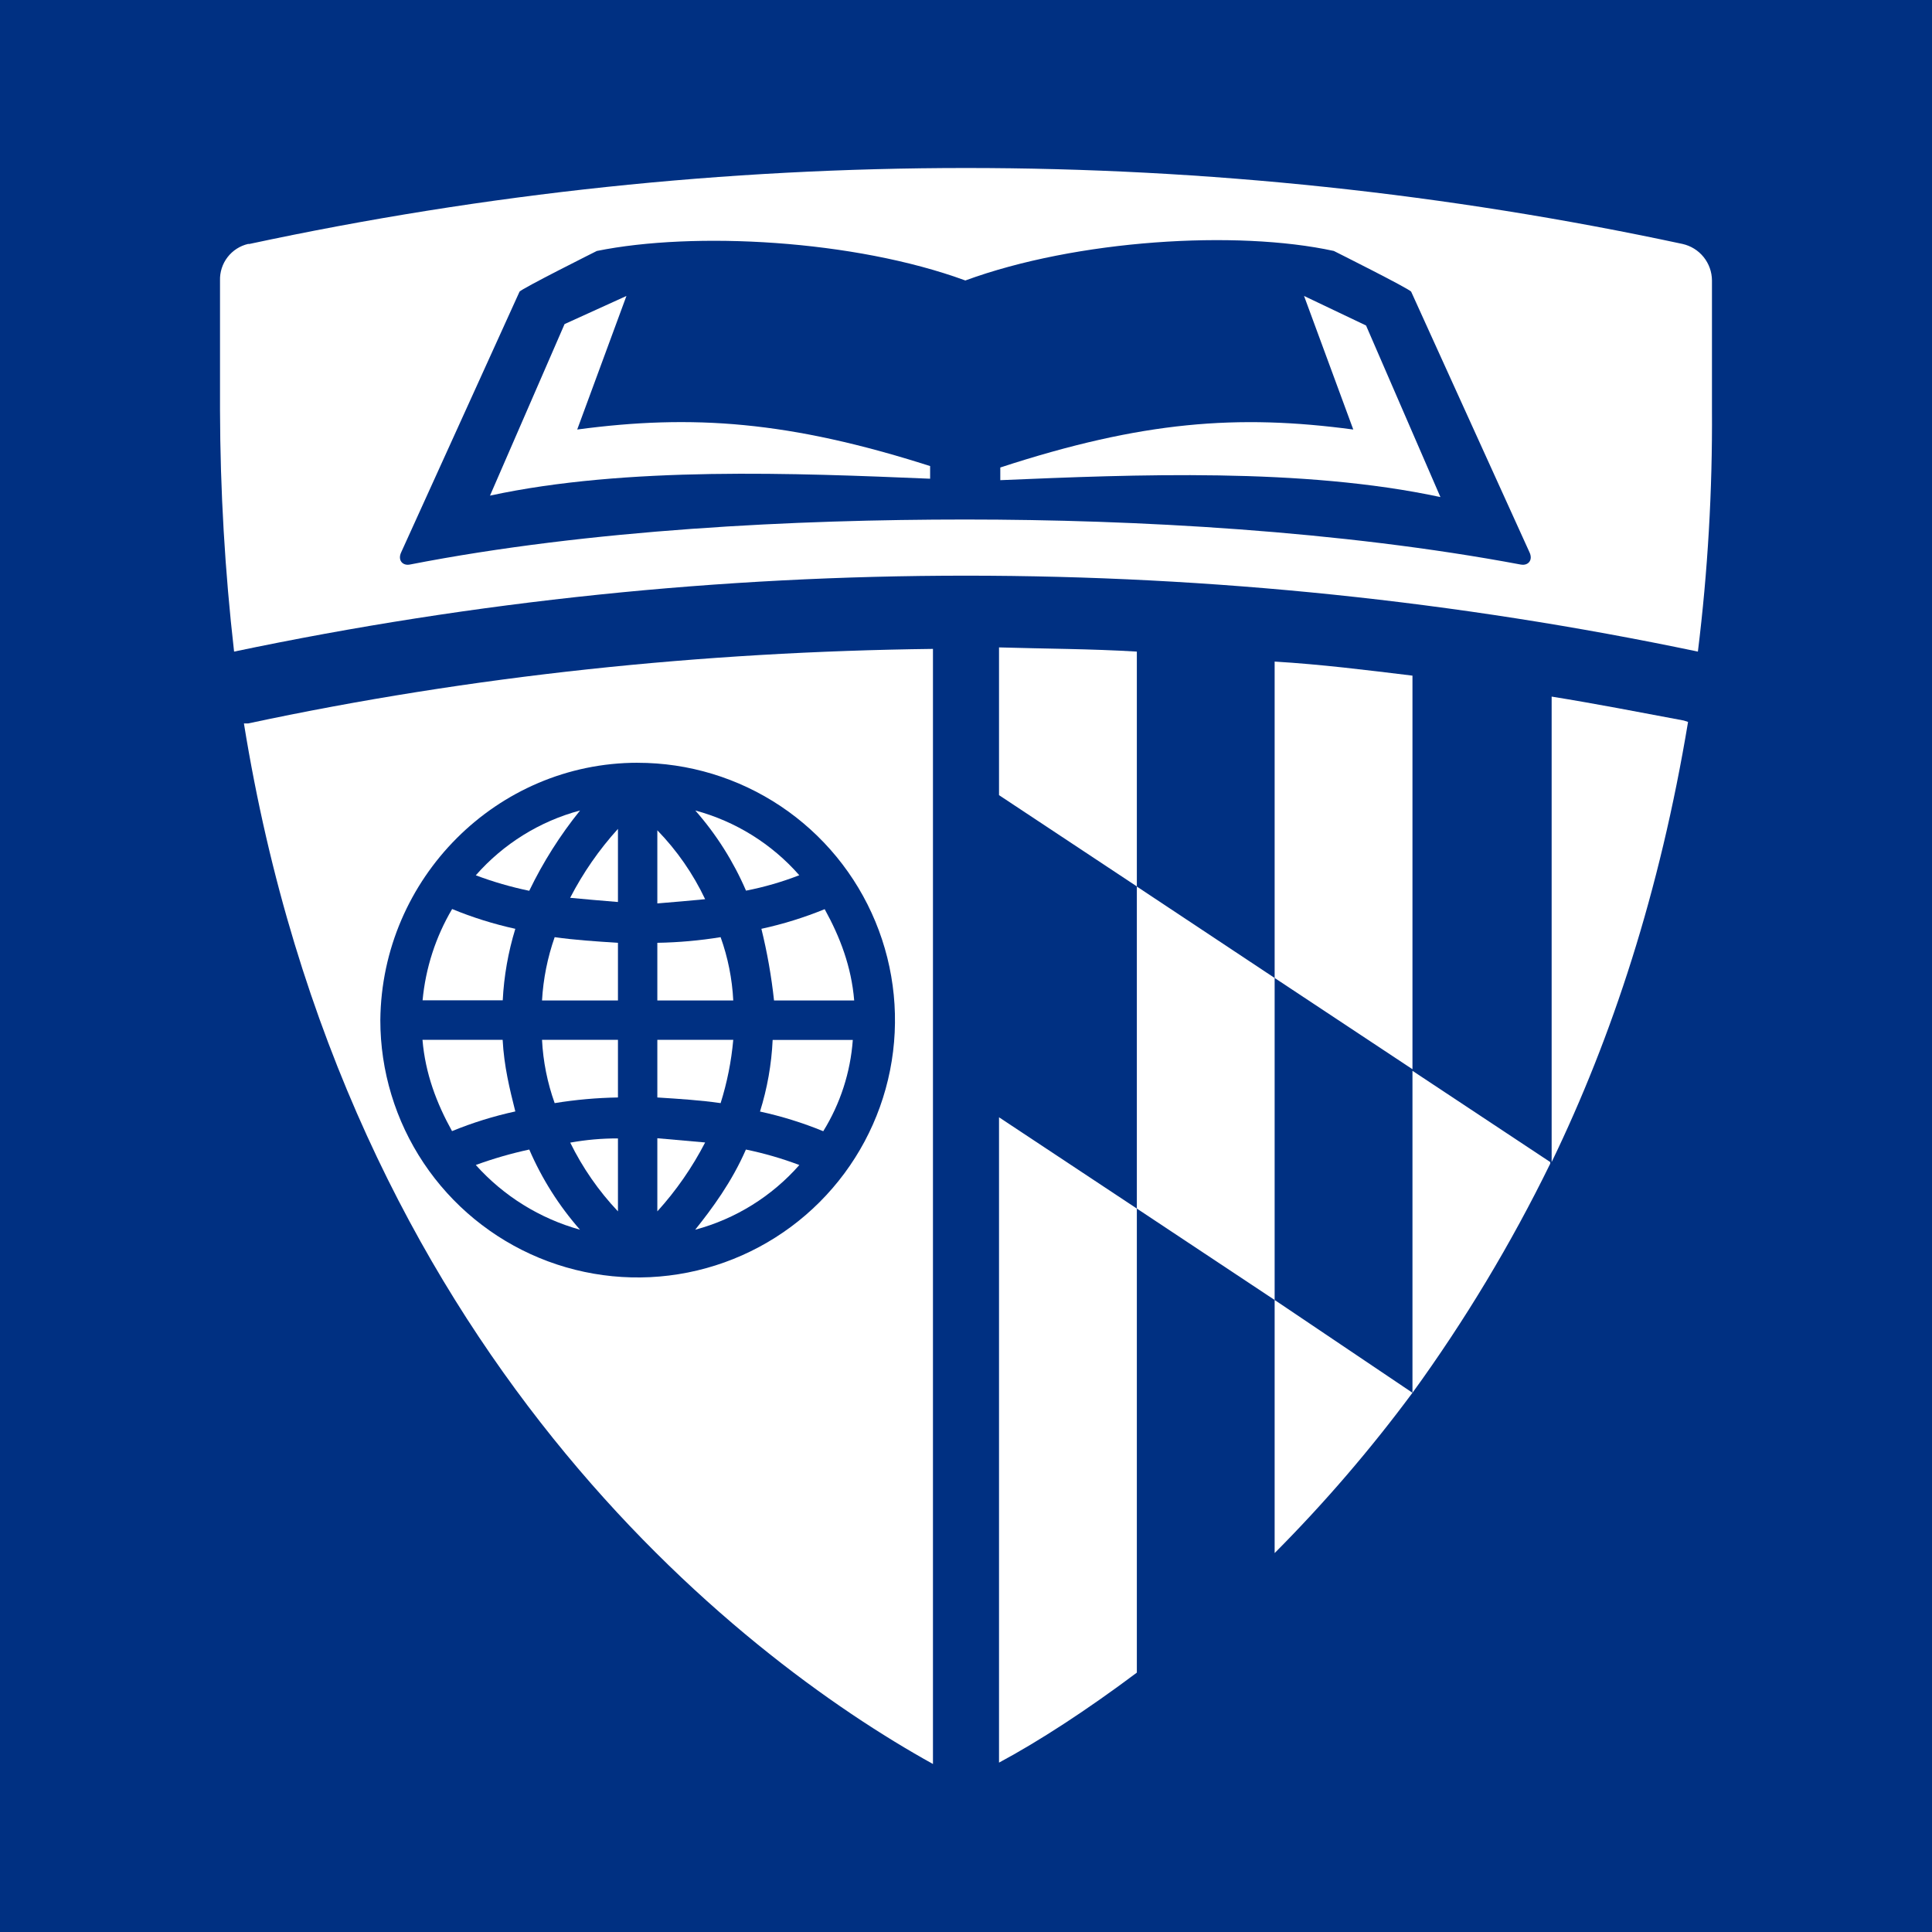
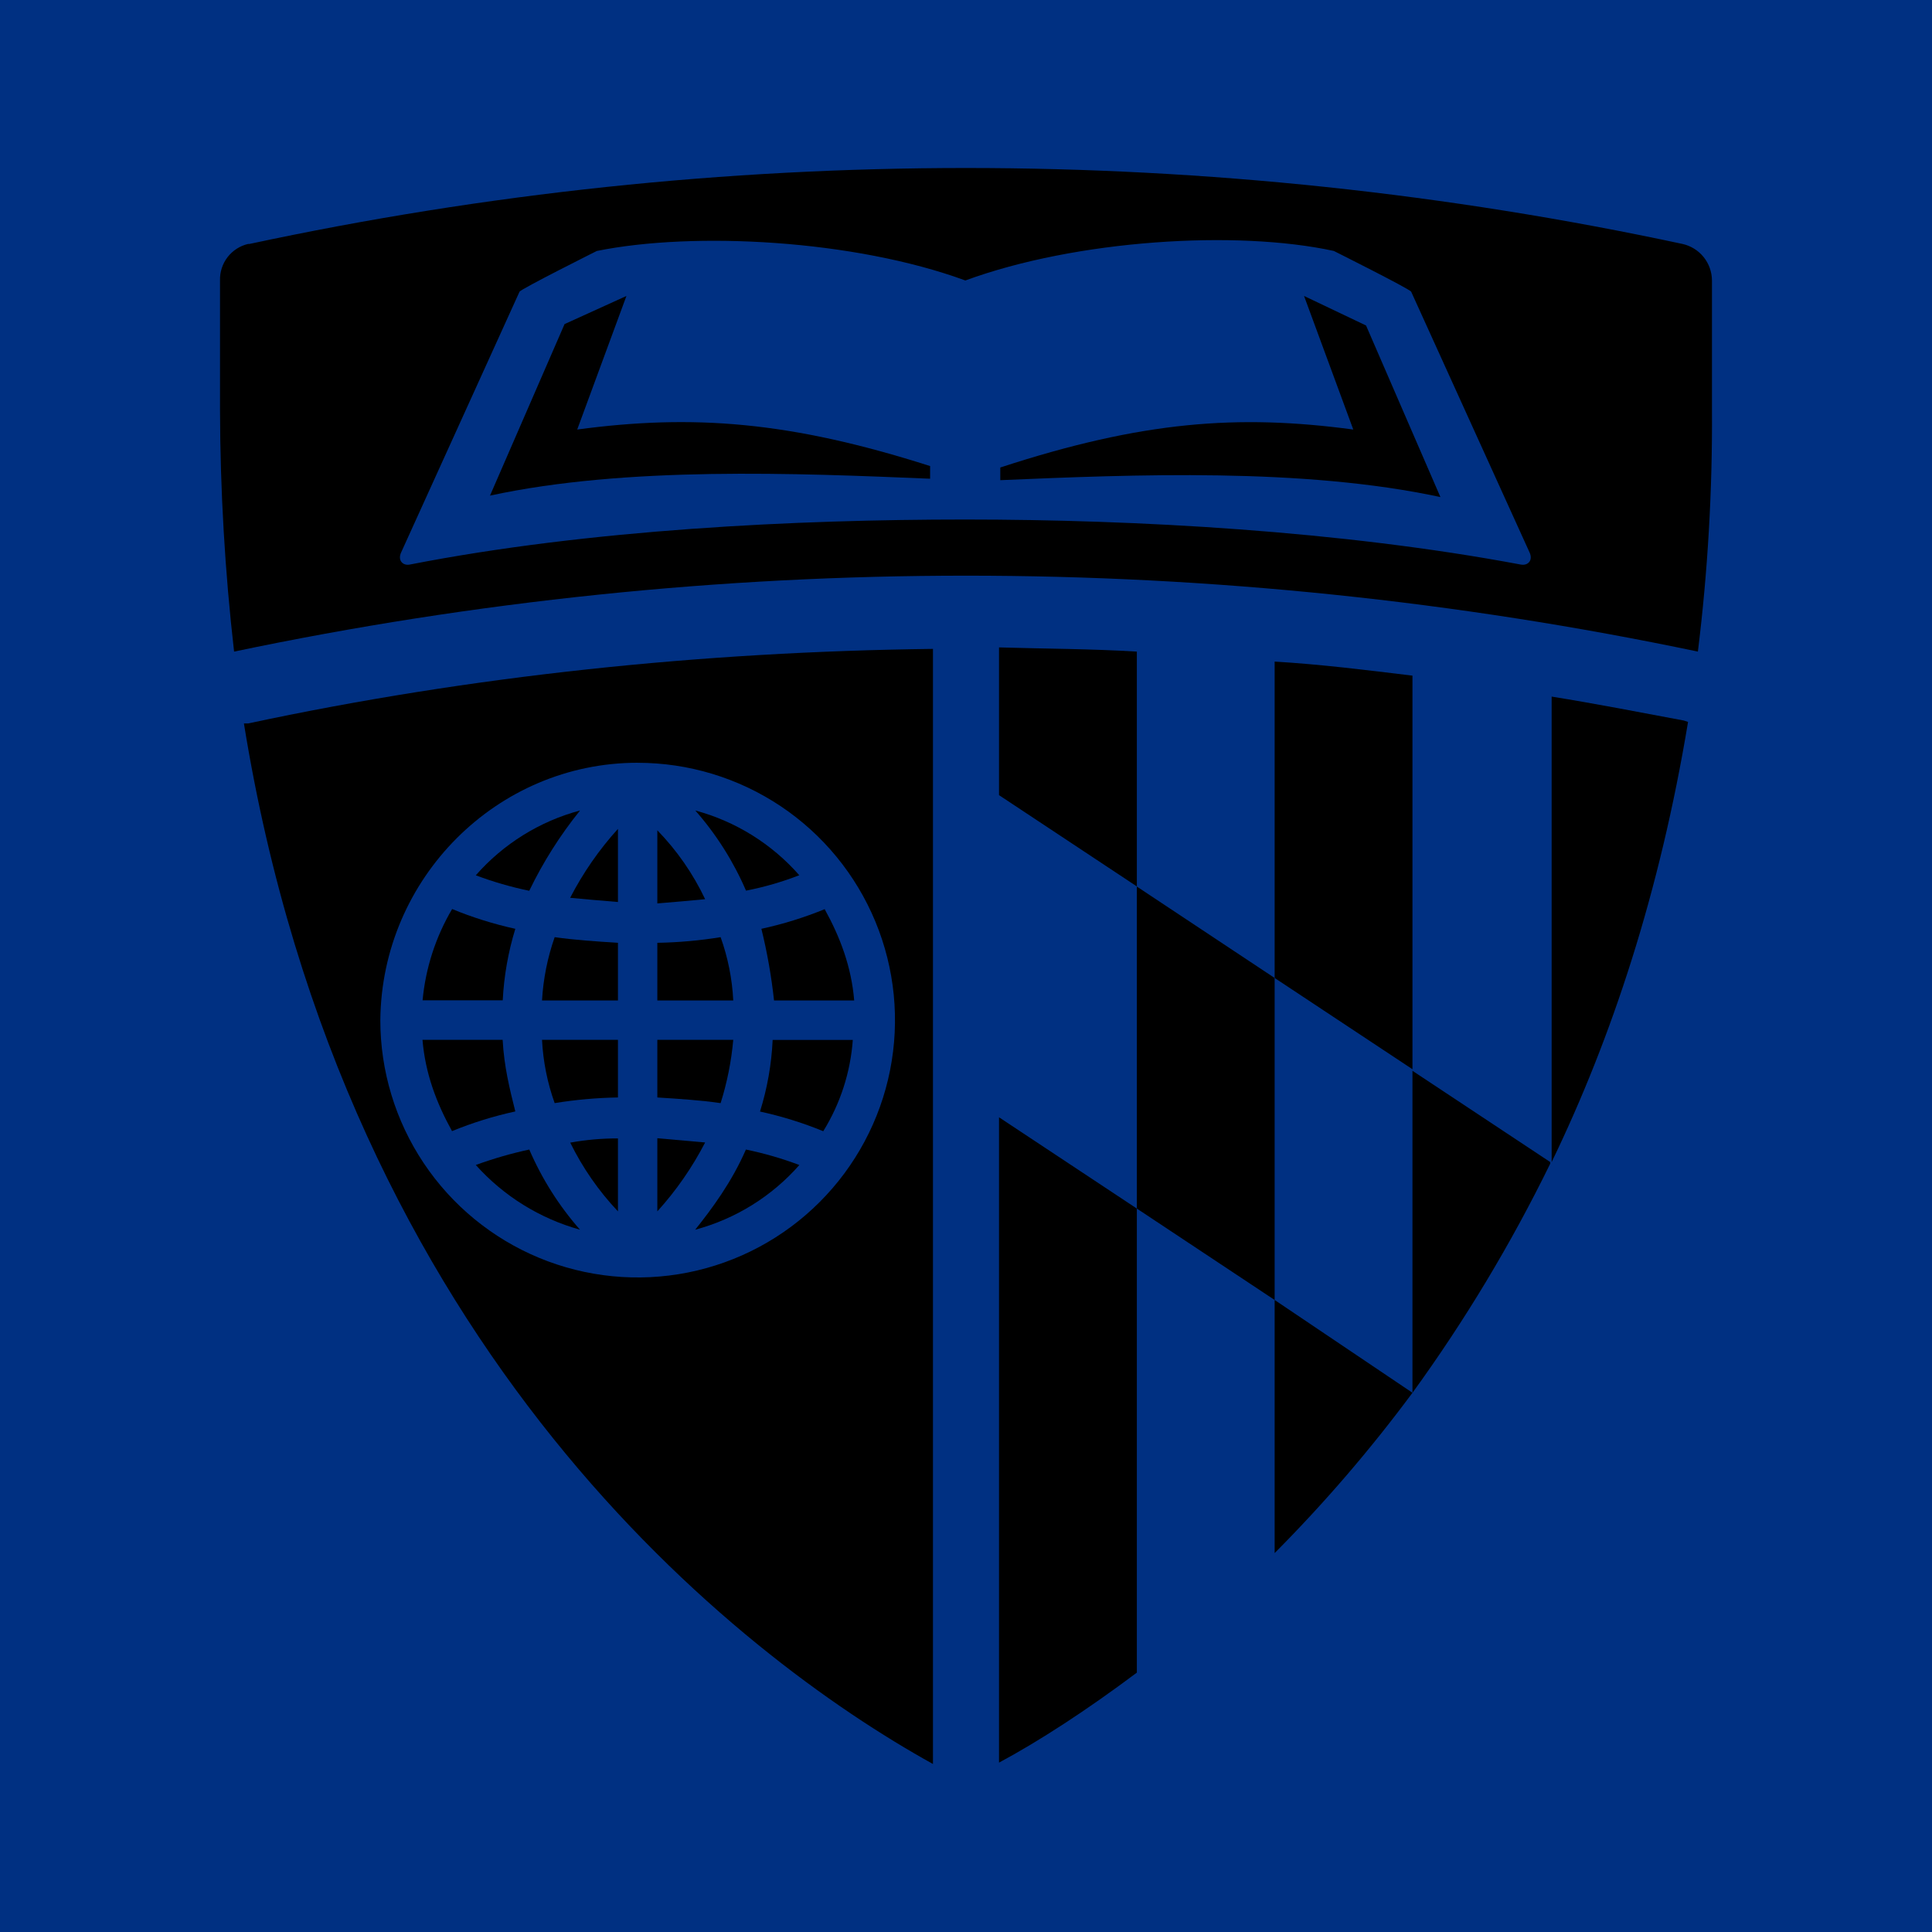
<svg xmlns="http://www.w3.org/2000/svg" width="100%" viewBox="0 0 230 230" fill="none">
  <rect width="230" height="230" fill="#003082" />
-   <path d="M118.931 209.835C123.619 207.324 129.31 203.641 135.339 199.122V143.877L118.931 133.01V209.835Z" fill="white" />
-   <path d="M118.931 94.66L135.339 105.526V77.571C129.813 77.237 124.472 77.237 118.931 77.072V94.66Z" fill="white" />
-   <path d="M168.151 80.433C162.625 79.761 157.285 79.093 151.743 78.759V116.425L168.151 127.291V80.433Z" fill="white" />
-   <path d="M151.743 154.759V184.891C157.667 178.935 163.151 172.556 168.151 165.806L151.743 154.759Z" fill="white" />
-   <path d="M184.72 82.94V138.342C191.92 123.452 197.599 106.198 200.959 85.943L200.456 85.778C195.1 84.772 189.912 83.765 184.72 82.928" fill="white" />
-   <path d="M135.339 105.542V143.876L151.743 154.759V116.425L135.339 105.542Z" fill="white" />
-   <path d="M168.151 127.476V165.81C174.397 157.205 179.885 148.075 184.555 138.524V138.342L168.151 127.476Z" fill="white" />
-   <path d="M82.774 146.392C87.571 145.102 91.881 142.423 95.161 138.693C93.093 137.911 90.965 137.295 88.799 136.85C87.124 140.701 84.774 143.881 82.762 146.392" fill="white" />
-   <path d="M56.642 138.689C59.956 142.389 64.26 145.062 69.046 146.392C66.545 143.548 64.508 140.328 63.009 136.85C60.847 137.316 58.72 137.931 56.642 138.689Z" fill="white" />
-   <path d="M73.566 98.676C71.321 101.154 69.408 103.912 67.875 106.882C69.549 107.047 71.558 107.216 73.566 107.381V98.676Z" fill="white" />
-   <path d="M90.473 132.326C93.048 132.886 95.569 133.669 98.007 134.668C100.039 131.383 101.246 127.655 101.524 123.802H91.982C91.849 126.7 91.341 129.569 90.473 132.338" fill="white" />
-   <path d="M69.046 96.487C64.24 97.777 59.924 100.462 56.642 104.202C58.712 104.982 60.839 105.598 63.005 106.046C64.646 102.645 66.671 99.443 69.042 96.503" fill="white" />
-   <path d="M95.161 104.202C91.884 100.465 87.574 97.78 82.774 96.487C85.275 99.331 87.313 102.551 88.811 106.03C90.982 105.606 93.112 104.989 95.173 104.186" fill="white" />
-   <path d="M92.147 119.101H101.689C101.355 115.076 100.015 111.567 98.176 108.234C95.737 109.232 93.216 110.014 90.642 110.573C91.334 113.381 91.837 116.233 92.147 119.109" fill="white" />
-   <path d="M78.254 144.211C80.499 141.735 82.412 138.978 83.945 136.008C82.106 135.843 80.262 135.674 78.254 135.505V144.211Z" fill="white" />
-   <path d="M73.566 123.79H64.527C64.656 126.361 65.163 128.9 66.032 131.324C68.523 130.917 71.041 130.693 73.566 130.651V123.79Z" fill="white" />
-   <path d="M78.254 130.651C80.93 130.82 83.442 130.985 85.788 131.324C86.56 128.874 87.065 126.348 87.293 123.79H78.254V130.651Z" fill="white" />
-   <path d="M83.945 107.047C82.512 104.019 80.589 101.248 78.254 98.845V107.55C80.266 107.381 82.279 107.216 83.945 107.047Z" fill="white" />
-   <path d="M87.293 119.101C87.164 116.53 86.657 113.991 85.788 111.567C83.296 111.972 80.778 112.196 78.254 112.239V119.101H87.293Z" fill="white" />
-   <path d="M67.875 136.008C69.349 139.013 71.267 141.778 73.566 144.211V135.526C71.657 135.52 69.753 135.688 67.875 136.029" fill="white" />
-   <path d="M61.347 110.573C58.776 110.008 56.259 109.221 53.825 108.218C51.866 111.537 50.664 115.247 50.308 119.085H59.85C59.996 116.196 60.499 113.337 61.347 110.573Z" fill="white" />
-   <path d="M73.566 112.239C70.889 112.07 68.378 111.901 66.032 111.567C65.18 113.996 64.673 116.532 64.527 119.101H73.566V112.239Z" fill="white" />
-   <path d="M59.838 123.79H50.296C50.634 127.814 51.97 131.324 53.813 134.656C56.251 133.657 58.772 132.874 61.347 132.314C60.675 129.638 60.007 126.957 59.838 123.778" fill="white" />
-   <path d="M29.038 86.124C41.091 160.783 87.796 197.113 111.067 210V77.249C83.611 77.584 56.155 80.433 29.541 86.124H29.038ZM75.908 90.808C81.967 90.808 87.891 92.604 92.929 95.969C97.968 99.335 101.895 104.12 104.214 109.718C106.533 115.316 107.14 121.476 105.959 127.419C104.777 133.362 101.859 138.821 97.574 143.105C93.29 147.39 87.831 150.308 81.888 151.49C75.945 152.672 69.785 152.065 64.187 149.746C58.589 147.426 53.804 143.499 50.438 138.461C47.072 133.422 45.276 127.499 45.277 121.439C45.442 104.536 59.17 90.804 75.908 90.804" fill="white" />
-   <path d="M200.291 29.039C144.068 16.987 85.929 16.987 29.706 29.039H29.541C28.566 29.266 27.7 29.823 27.089 30.616C26.479 31.409 26.162 32.389 26.192 33.39V48.792C26.215 58.409 26.774 68.017 27.867 77.572C85.329 65.519 144.668 65.519 202.13 77.572C203.308 68.02 203.867 58.403 203.805 48.78V33.39C203.799 32.374 203.449 31.389 202.81 30.599C202.172 29.808 201.283 29.258 200.291 29.039ZM181.038 67.208C159.611 63.184 135.158 61.847 114.914 61.847C94.827 61.847 70.217 63.023 48.79 67.208C47.953 67.373 47.285 66.705 47.784 65.699L61.846 34.73C62.015 34.396 71.054 29.876 71.054 29.876C82.605 27.53 101.689 28.536 114.922 33.39C128.147 28.536 147.231 27.353 158.79 29.876C158.79 29.876 167.829 34.396 167.998 34.73L182.06 65.699C182.563 66.705 181.891 67.373 181.054 67.208" fill="white" />
-   <path d="M155.244 35.233L161.104 51.134C147.376 49.295 135.991 50.132 119.083 55.654V57.163C134.989 56.491 155.075 55.654 171.479 59.175L162.625 38.75L155.244 35.233Z" fill="white" />
-   <path d="M68.716 51.134L74.576 35.233L67.211 38.581L58.333 59.002C74.572 55.489 94.827 56.326 110.728 56.99V55.484C93.99 50.132 82.44 49.295 68.716 51.134Z" fill="white" />
+   <path d="M118.931 209.835C123.619 207.324 129.31 203.641 135.339 199.122V143.877L118.931 133.01V209.835Z" fill="currentColor" />
+   <path d="M118.931 94.66L135.339 105.526V77.571C129.813 77.237 124.472 77.237 118.931 77.072V94.66Z" fill="currentColor" />
+   <path d="M168.151 80.433C162.625 79.761 157.285 79.093 151.743 78.759V116.425L168.151 127.291V80.433Z" fill="currentColor" />
+   <path d="M151.743 154.759V184.891C157.667 178.935 163.151 172.556 168.151 165.806L151.743 154.759Z" fill="currentColor" />
+   <path d="M184.72 82.94V138.342C191.92 123.452 197.599 106.198 200.959 85.943L200.456 85.778C195.1 84.772 189.912 83.765 184.72 82.928" fill="currentColor" />
+   <path d="M135.339 105.542V143.876L151.743 154.759V116.425L135.339 105.542Z" fill="currentColor" />
+   <path d="M168.151 127.476V165.81C174.397 157.205 179.885 148.075 184.555 138.524V138.342L168.151 127.476Z" fill="currentColor" />
+   <path d="M82.774 146.392C87.571 145.102 91.881 142.423 95.161 138.693C93.093 137.911 90.965 137.295 88.799 136.85C87.124 140.701 84.774 143.881 82.762 146.392" fill="currentColor" />
+   <path d="M56.642 138.689C59.956 142.389 64.26 145.062 69.046 146.392C66.545 143.548 64.508 140.328 63.009 136.85C60.847 137.316 58.72 137.931 56.642 138.689Z" fill="currentColor" />
+   <path d="M73.566 98.676C71.321 101.154 69.408 103.912 67.875 106.882C69.549 107.047 71.558 107.216 73.566 107.381V98.676Z" fill="currentColor" />
+   <path d="M90.473 132.326C93.048 132.886 95.569 133.669 98.007 134.668C100.039 131.383 101.246 127.655 101.524 123.802H91.982C91.849 126.7 91.341 129.569 90.473 132.338" fill="currentColor" />
+   <path d="M69.046 96.487C64.24 97.777 59.924 100.462 56.642 104.202C58.712 104.982 60.839 105.598 63.005 106.046C64.646 102.645 66.671 99.443 69.042 96.503" fill="currentColor" />
+   <path d="M95.161 104.202C91.884 100.465 87.574 97.78 82.774 96.487C85.275 99.331 87.313 102.551 88.811 106.03C90.982 105.606 93.112 104.989 95.173 104.186" fill="currentColor" />
+   <path d="M92.147 119.101H101.689C101.355 115.076 100.015 111.567 98.176 108.234C95.737 109.232 93.216 110.014 90.642 110.573C91.334 113.381 91.837 116.233 92.147 119.109" fill="currentColor" />
+   <path d="M78.254 144.211C80.499 141.735 82.412 138.978 83.945 136.008C82.106 135.843 80.262 135.674 78.254 135.505V144.211Z" fill="currentColor" />
+   <path d="M73.566 123.79H64.527C64.656 126.361 65.163 128.9 66.032 131.324C68.523 130.917 71.041 130.693 73.566 130.651V123.79Z" fill="currentColor" />
+   <path d="M78.254 130.651C80.93 130.82 83.442 130.985 85.788 131.324C86.56 128.874 87.065 126.348 87.293 123.79H78.254V130.651Z" fill="currentColor" />
+   <path d="M83.945 107.047C82.512 104.019 80.589 101.248 78.254 98.845V107.55C80.266 107.381 82.279 107.216 83.945 107.047Z" fill="currentColor" />
+   <path d="M87.293 119.101C87.164 116.53 86.657 113.991 85.788 111.567C83.296 111.972 80.778 112.196 78.254 112.239V119.101H87.293Z" fill="currentColor" />
+   <path d="M67.875 136.008C69.349 139.013 71.267 141.778 73.566 144.211V135.526C71.657 135.52 69.753 135.688 67.875 136.029" fill="currentColor" />
+   <path d="M61.347 110.573C58.776 110.008 56.259 109.221 53.825 108.218C51.866 111.537 50.664 115.247 50.308 119.085H59.85C59.996 116.196 60.499 113.337 61.347 110.573Z" fill="currentColor" />
+   <path d="M73.566 112.239C70.889 112.07 68.378 111.901 66.032 111.567C65.18 113.996 64.673 116.532 64.527 119.101H73.566V112.239Z" fill="currentColor" />
+   <path d="M59.838 123.79H50.296C50.634 127.814 51.97 131.324 53.813 134.656C56.251 133.657 58.772 132.874 61.347 132.314C60.675 129.638 60.007 126.957 59.838 123.778" fill="currentColor" />
+   <path d="M29.038 86.124C41.091 160.783 87.796 197.113 111.067 210V77.249C83.611 77.584 56.155 80.433 29.541 86.124H29.038ZM75.908 90.808C81.967 90.808 87.891 92.604 92.929 95.969C97.968 99.335 101.895 104.12 104.214 109.718C106.533 115.316 107.14 121.476 105.959 127.419C104.777 133.362 101.859 138.821 97.574 143.105C93.29 147.39 87.831 150.308 81.888 151.49C75.945 152.672 69.785 152.065 64.187 149.746C58.589 147.426 53.804 143.499 50.438 138.461C47.072 133.422 45.276 127.499 45.277 121.439C45.442 104.536 59.17 90.804 75.908 90.804" fill="currentColor" />
+   <path d="M200.291 29.039C144.068 16.987 85.929 16.987 29.706 29.039H29.541C28.566 29.266 27.7 29.823 27.089 30.616C26.479 31.409 26.162 32.389 26.192 33.39V48.792C26.215 58.409 26.774 68.017 27.867 77.572C85.329 65.519 144.668 65.519 202.13 77.572C203.308 68.02 203.867 58.403 203.805 48.78V33.39C203.799 32.374 203.449 31.389 202.81 30.599C202.172 29.808 201.283 29.258 200.291 29.039ZM181.038 67.208C159.611 63.184 135.158 61.847 114.914 61.847C94.827 61.847 70.217 63.023 48.79 67.208C47.953 67.373 47.285 66.705 47.784 65.699L61.846 34.73C62.015 34.396 71.054 29.876 71.054 29.876C82.605 27.53 101.689 28.536 114.922 33.39C128.147 28.536 147.231 27.353 158.79 29.876C158.79 29.876 167.829 34.396 167.998 34.73L182.06 65.699C182.563 66.705 181.891 67.373 181.054 67.208" fill="currentColor" />
+   <path d="M155.244 35.233L161.104 51.134C147.376 49.295 135.991 50.132 119.083 55.654V57.163C134.989 56.491 155.075 55.654 171.479 59.175L162.625 38.75L155.244 35.233Z" fill="currentColor" />
+   <path d="M68.716 51.134L74.576 35.233L67.211 38.581L58.333 59.002C74.572 55.489 94.827 56.326 110.728 56.99V55.484C93.99 50.132 82.44 49.295 68.716 51.134Z" fill="currentColor" />
</svg>
